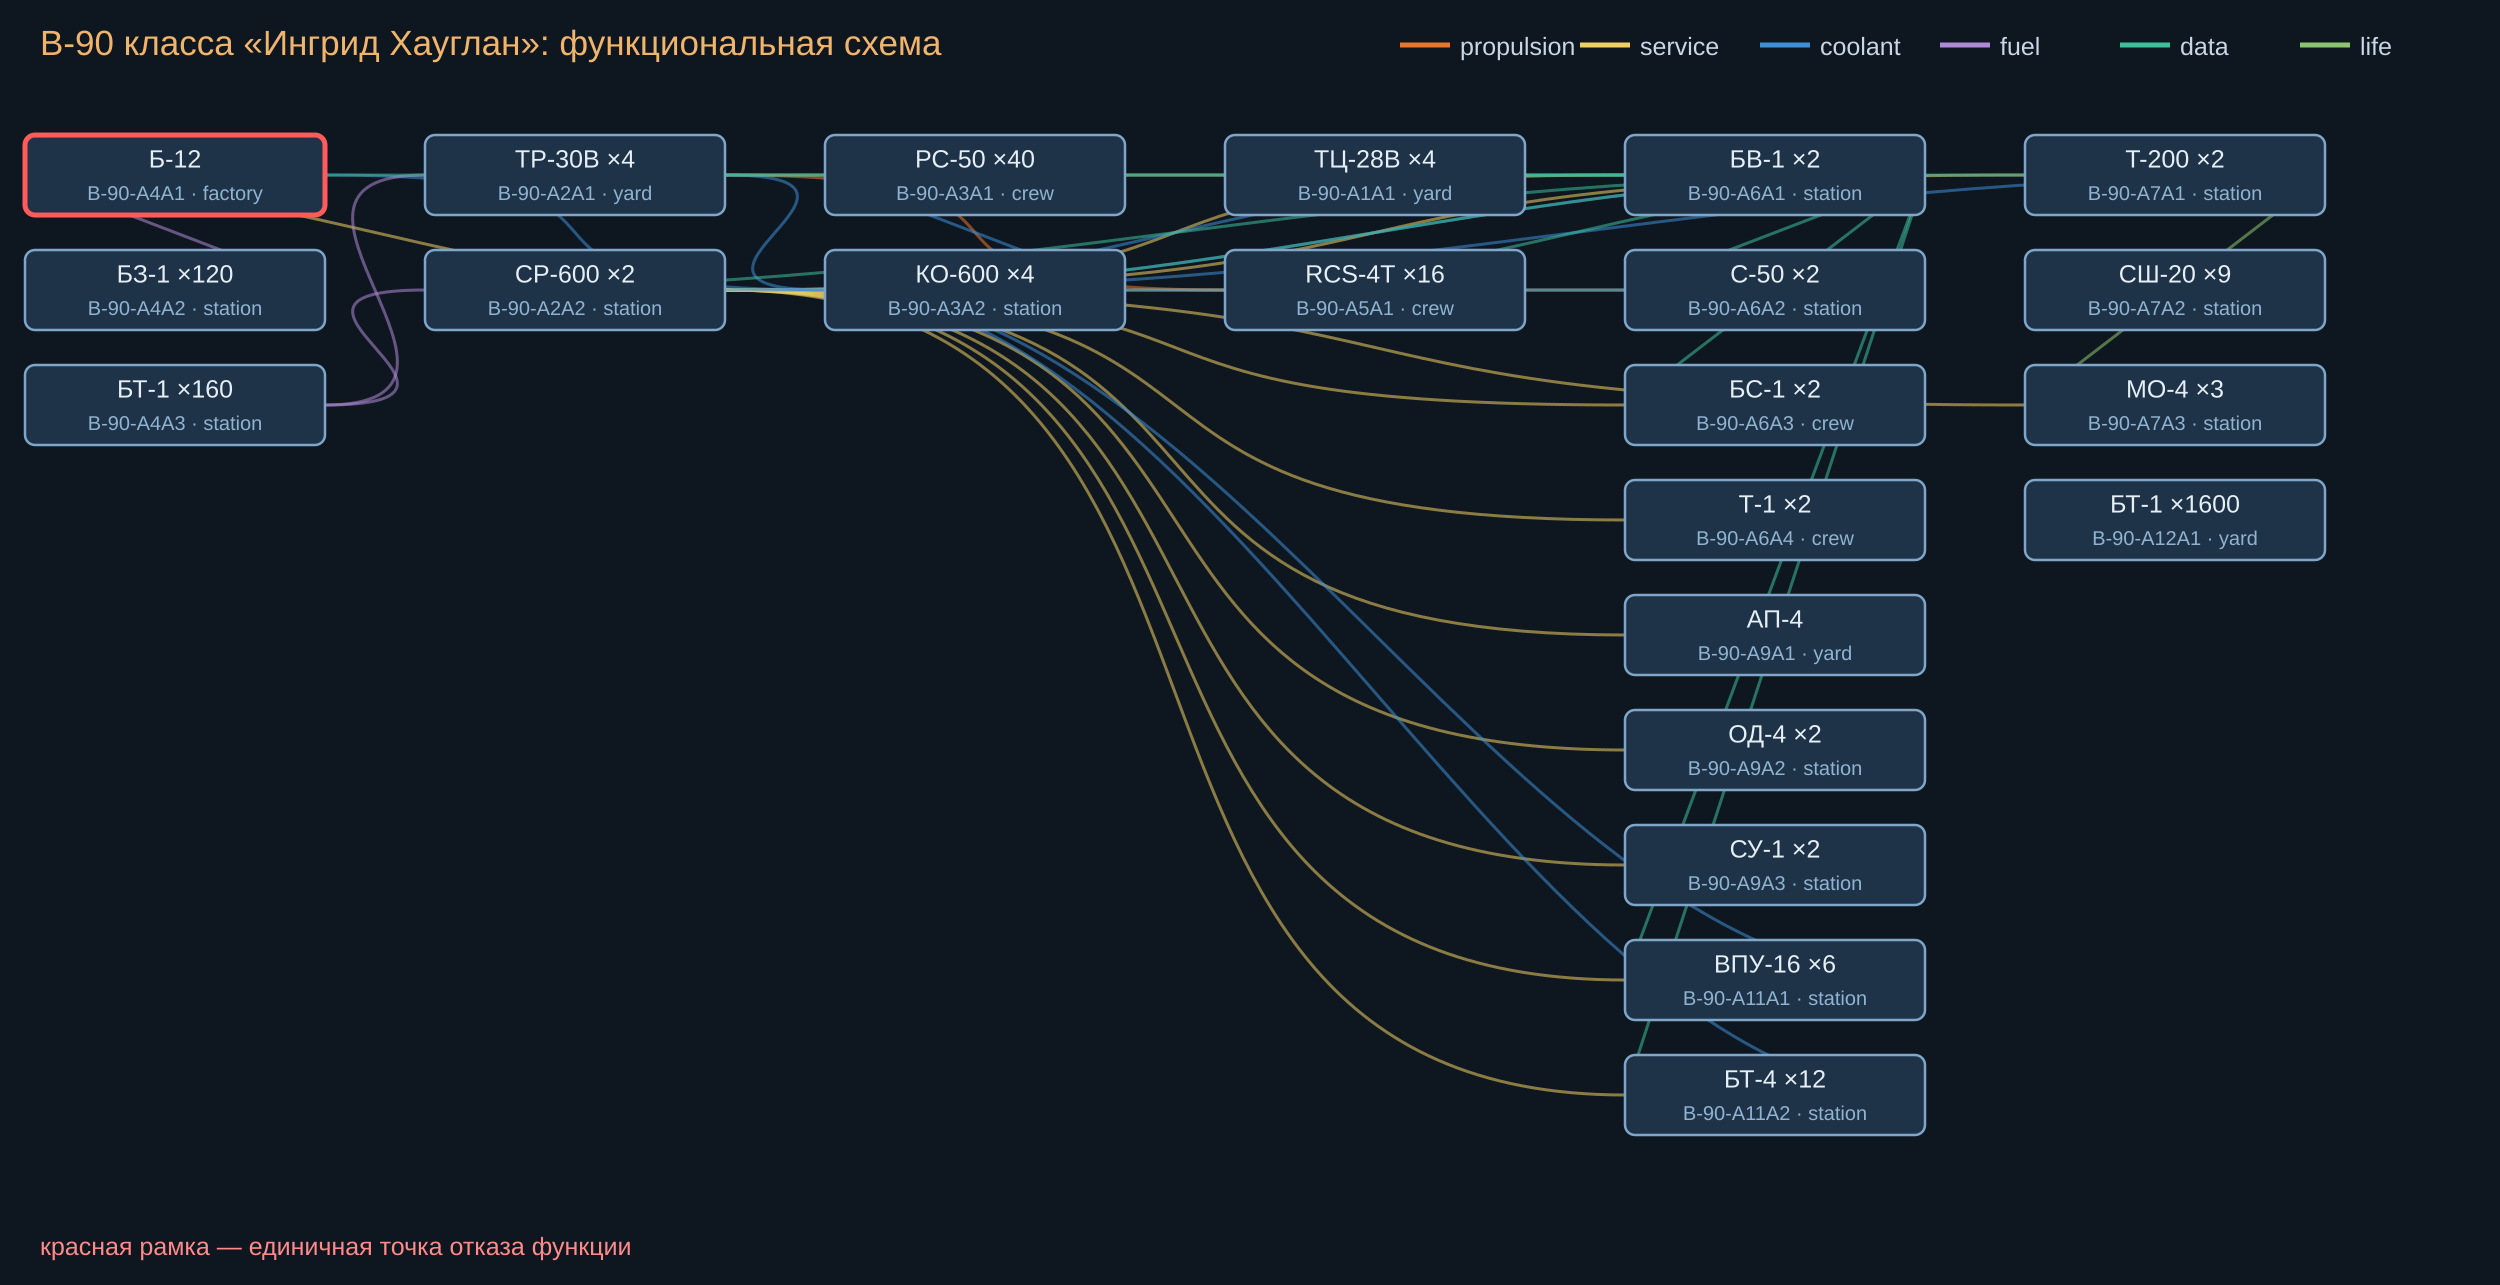
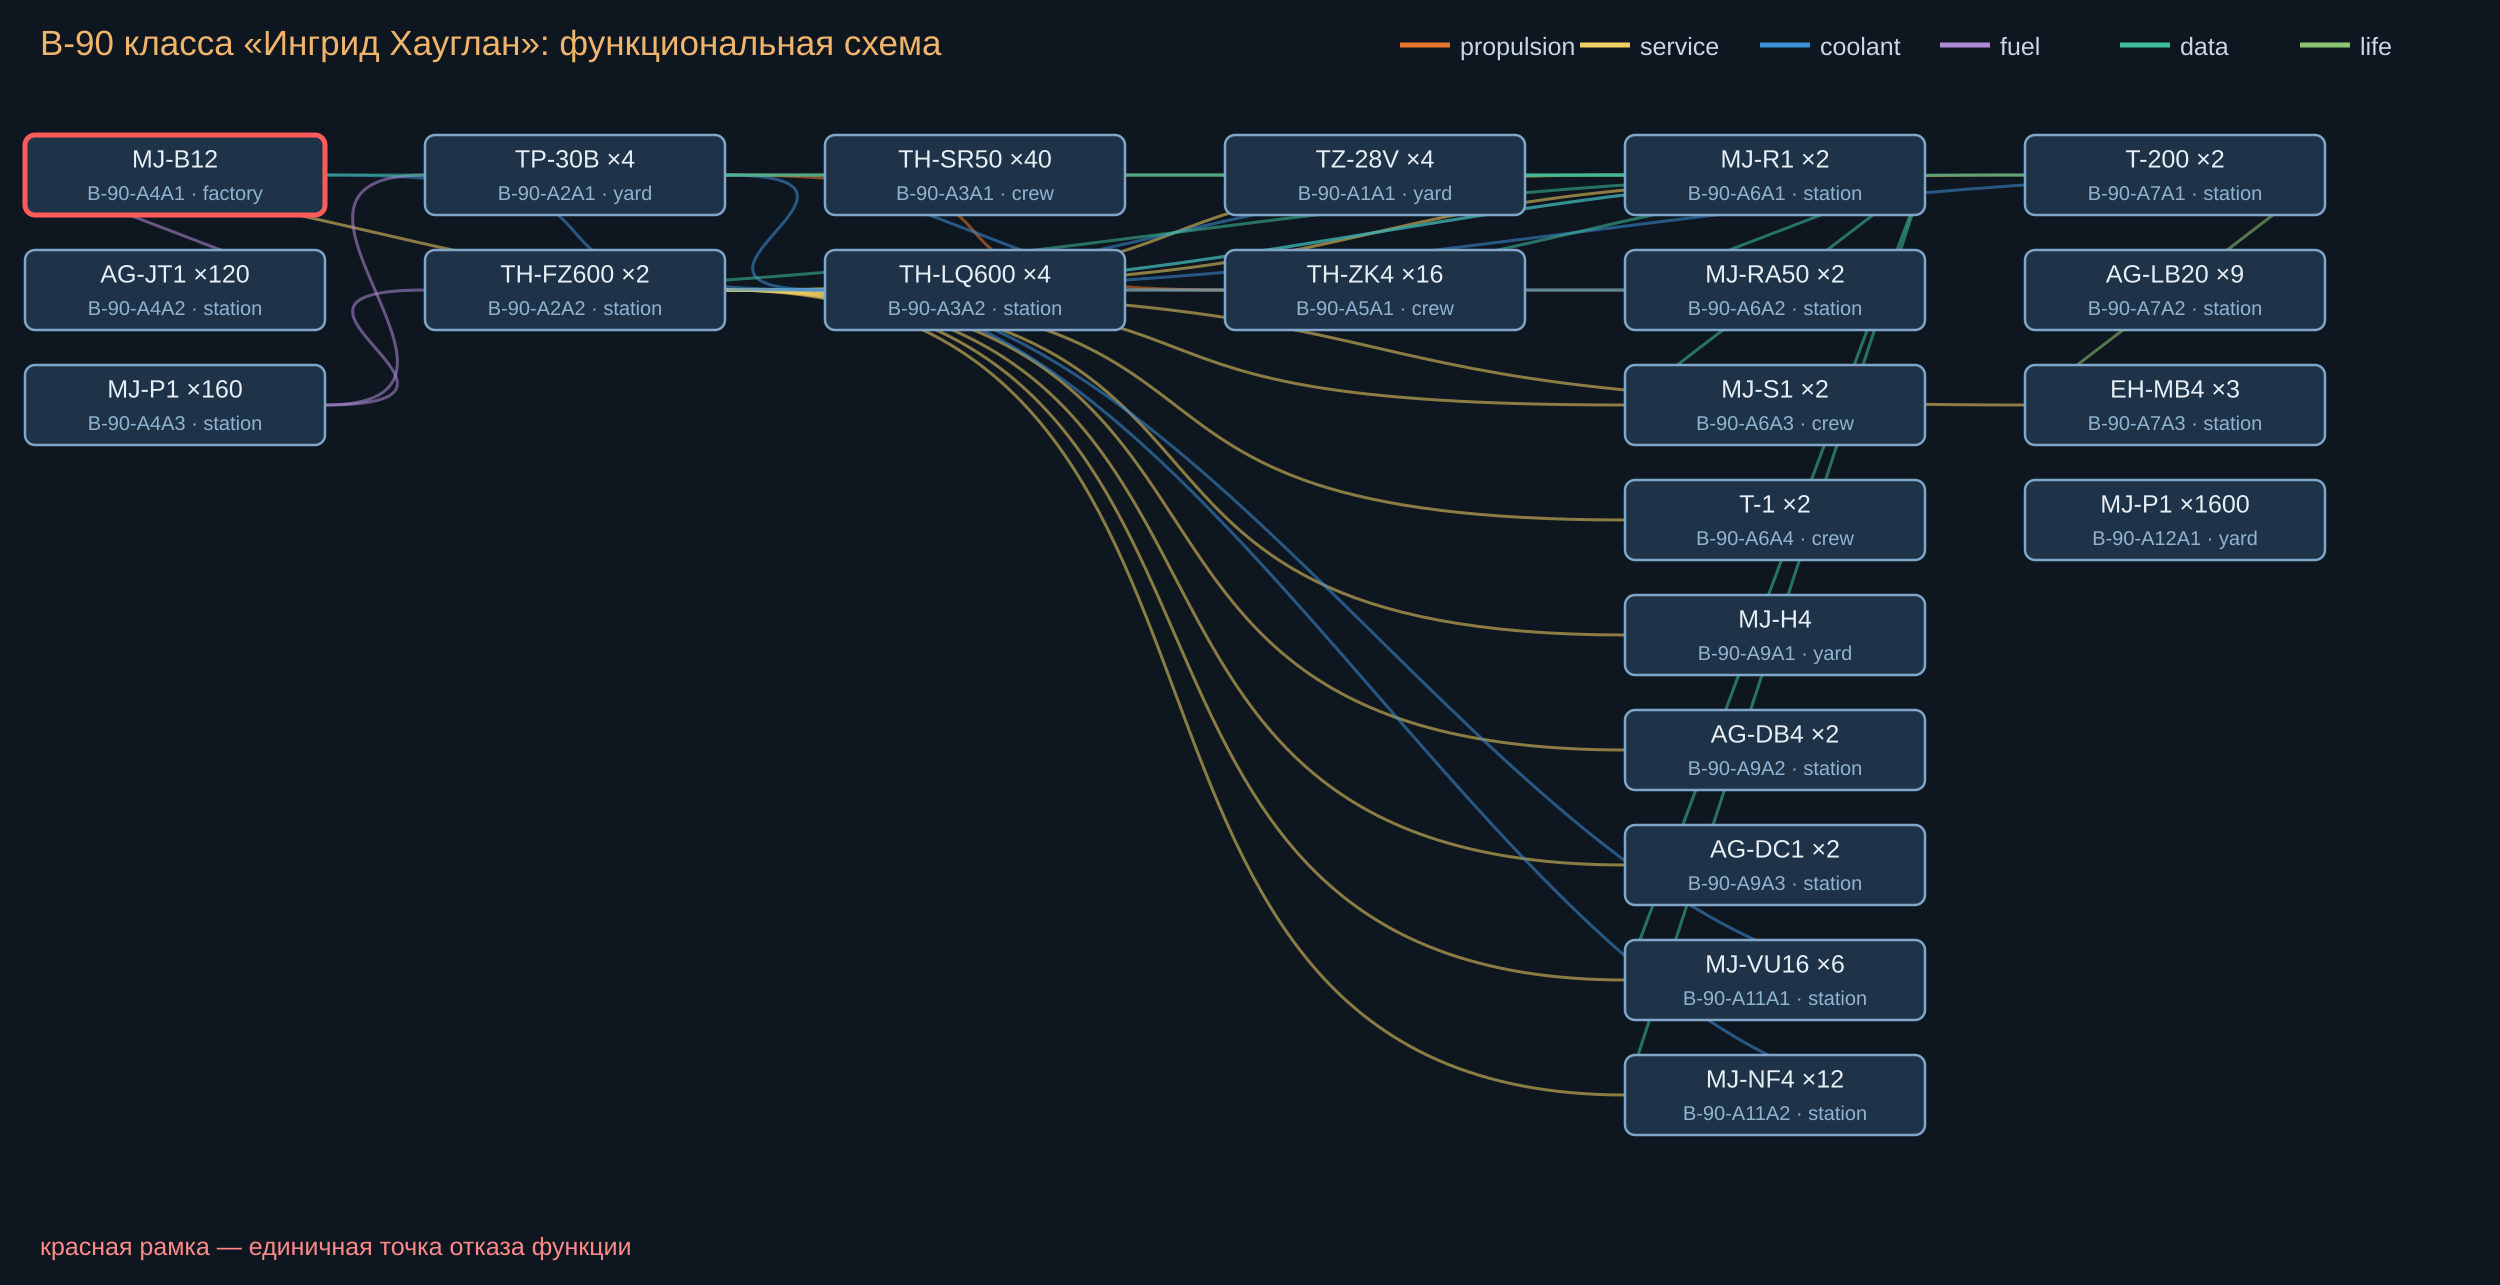
<svg xmlns="http://www.w3.org/2000/svg" viewBox="0 0 1000 514" font-family="Segoe UI, Arial, sans-serif" font-size="10">
  <rect width="100%" height="100%" fill="#0e1620" />
  <text x="16" y="22" fill="#f0b46a" font-size="14">B-90 класса «Ингрид Хауглан»: функциональная схема</text>
  <line x1="560" y1="18" x2="580" y2="18" stroke="#e8762b" stroke-width="2" />
  <text x="584" y="22" fill="#c8d6e5">propulsion</text>
  <line x1="632" y1="18" x2="652" y2="18" stroke="#f0d060" stroke-width="2" />
  <text x="656" y="22" fill="#c8d6e5">service</text>
  <line x1="704" y1="18" x2="724" y2="18" stroke="#3d8fd6" stroke-width="2" />
  <text x="728" y="22" fill="#c8d6e5">coolant</text>
  <line x1="776" y1="18" x2="796" y2="18" stroke="#b08ad6" stroke-width="2" />
  <text x="800" y="22" fill="#c8d6e5">fuel</text>
  <line x1="848" y1="18" x2="868" y2="18" stroke="#3dbf9a" stroke-width="2" />
  <text x="872" y="22" fill="#c8d6e5">data</text>
  <line x1="920" y1="18" x2="940" y2="18" stroke="#8cc56f" stroke-width="2" />
  <text x="944" y="22" fill="#c8d6e5">life</text>
  <path d="M290,70 C450.0,70 330.0,70 490,70" fill="none" stroke="#e8762b" stroke-opacity="0.55" stroke-width="1.2" />
  <path d="M290,70 C450.0,70 330.0,116 490,116" fill="none" stroke="#e8762b" stroke-opacity="0.55" stroke-width="1.2" />
  <path d="M290,116 C370.0,116 250.0,116 330,116" fill="none" stroke="#f0d060" stroke-opacity="0.55" stroke-width="1.2" />
  <path d="M290,116 C210.0,116 90.0,70 10,70" fill="none" stroke="#f0d060" stroke-opacity="0.55" stroke-width="1.2" />
  <path d="M290,116 C530.0,116 410.0,70 650,70" fill="none" stroke="#f0d060" stroke-opacity="0.55" stroke-width="1.2" />
  <path d="M290,116 C530.0,116 410.0,116 650,116" fill="none" stroke="#f0d060" stroke-opacity="0.55" stroke-width="1.2" />
  <path d="M290,116 C530.0,116 410.0,162 650,162" fill="none" stroke="#f0d060" stroke-opacity="0.55" stroke-width="1.2" />
  <path d="M290,116 C530.0,116 410.0,208 650,208" fill="none" stroke="#f0d060" stroke-opacity="0.55" stroke-width="1.2" />
  <path d="M290,116 C610.0,116 490.0,70 810,70" fill="none" stroke="#f0d060" stroke-opacity="0.55" stroke-width="1.2" />
  <path d="M290,116 C610.0,116 490.0,162 810,162" fill="none" stroke="#f0d060" stroke-opacity="0.55" stroke-width="1.2" />
  <path d="M290,116 C530.0,116 410.0,254 650,254" fill="none" stroke="#f0d060" stroke-opacity="0.55" stroke-width="1.2" />
  <path d="M290,116 C530.0,116 410.0,300 650,300" fill="none" stroke="#f0d060" stroke-opacity="0.55" stroke-width="1.2" />
  <path d="M290,116 C530.0,116 410.0,346 650,346" fill="none" stroke="#f0d060" stroke-opacity="0.55" stroke-width="1.2" />
  <path d="M290,116 C530.0,116 410.0,392 650,392" fill="none" stroke="#f0d060" stroke-opacity="0.55" stroke-width="1.2" />
  <path d="M290,116 C530.0,116 410.0,438 650,438" fill="none" stroke="#f0d060" stroke-opacity="0.55" stroke-width="1.2" />
  <path d="M610,70 C530.0,70 410.0,116 330,116" fill="none" stroke="#3d8fd6" stroke-opacity="0.55" stroke-width="1.2" />
  <path d="M290,70 C370.0,70 250.0,116 330,116" fill="none" stroke="#3d8fd6" stroke-opacity="0.55" stroke-width="1.2" />
  <path d="M290,116 C370.0,116 250.0,116 330,116" fill="none" stroke="#3d8fd6" stroke-opacity="0.55" stroke-width="1.2" />
  <path d="M130,70 C290.0,70 170.0,116 330,116" fill="none" stroke="#3d8fd6" stroke-opacity="0.55" stroke-width="1.2" />
  <path d="M770,70 C610.0,70 490.0,116 330,116" fill="none" stroke="#3d8fd6" stroke-opacity="0.55" stroke-width="1.2" />
  <path d="M770,116 C610.0,116 490.0,116 330,116" fill="none" stroke="#3d8fd6" stroke-opacity="0.55" stroke-width="1.2" />
  <path d="M930,70 C690.0,70 570.0,116 330,116" fill="none" stroke="#3d8fd6" stroke-opacity="0.55" stroke-width="1.2" />
  <path d="M770,392 C610.0,392 490.0,116 330,116" fill="none" stroke="#3d8fd6" stroke-opacity="0.55" stroke-width="1.2" />
  <path d="M770,438 C610.0,438 490.0,116 330,116" fill="none" stroke="#3d8fd6" stroke-opacity="0.55" stroke-width="1.2" />
  <path d="M450,116 C450.0,116 330.0,70 330,70" fill="none" stroke="#3d8fd6" stroke-opacity="0.55" stroke-width="1.2" />
  <path d="M130,116 C130.0,116 10.0,70 10,70" fill="none" stroke="#b08ad6" stroke-opacity="0.55" stroke-width="1.2" />
  <path d="M130,162 C210.0,162 90.0,70 170,70" fill="none" stroke="#b08ad6" stroke-opacity="0.55" stroke-width="1.2" />
  <path d="M130,162 C210.0,162 90.0,116 170,116" fill="none" stroke="#b08ad6" stroke-opacity="0.55" stroke-width="1.2" />
  <path d="M770,70 C690.0,70 570.0,70 490,70" fill="none" stroke="#3dbf9a" stroke-opacity="0.55" stroke-width="1.2" />
  <path d="M770,70 C530.0,70 410.0,70 170,70" fill="none" stroke="#3dbf9a" stroke-opacity="0.55" stroke-width="1.2" />
  <path d="M770,70 C530.0,70 410.0,116 170,116" fill="none" stroke="#3dbf9a" stroke-opacity="0.55" stroke-width="1.2" />
  <path d="M770,70 C610.0,70 490.0,116 330,116" fill="none" stroke="#3dbf9a" stroke-opacity="0.55" stroke-width="1.2" />
  <path d="M770,70 C450.0,70 330.0,70 10,70" fill="none" stroke="#3dbf9a" stroke-opacity="0.55" stroke-width="1.2" />
  <path d="M770,70 C690.0,70 570.0,116 490,116" fill="none" stroke="#3dbf9a" stroke-opacity="0.55" stroke-width="1.2" />
  <path d="M770,70 C770.0,70 650.0,116 650,116" fill="none" stroke="#3dbf9a" stroke-opacity="0.55" stroke-width="1.2" />
  <path d="M770,70 C770.0,70 650.0,162 650,162" fill="none" stroke="#3dbf9a" stroke-opacity="0.55" stroke-width="1.2" />
  <path d="M770,70 C850.0,70 730.0,70 810,70" fill="none" stroke="#3dbf9a" stroke-opacity="0.55" stroke-width="1.2" />
  <path d="M770,70 C770.0,70 650.0,392 650,392" fill="none" stroke="#3dbf9a" stroke-opacity="0.55" stroke-width="1.2" />
  <path d="M770,70 C770.0,70 650.0,438 650,438" fill="none" stroke="#3dbf9a" stroke-opacity="0.55" stroke-width="1.2" />
  <path d="M930,70 C930.0,70 810.0,162 810,162" fill="none" stroke="#8cc56f" stroke-opacity="0.55" stroke-width="1.2" />
  <rect x="490" y="54" width="120" height="32" rx="4" fill="#1f3348" stroke="#7fa6c9" stroke-width="1" />
-   <text x="550" y="67" fill="#e6eef6" text-anchor="middle">ТЦ-28В ×4</text>
+   <text x="550" y="67" fill="#e6eef6" text-anchor="middle">TZ-28V ×4</text>
  <text x="550" y="80" fill="#8fb3d1" text-anchor="middle" font-size="8">B-90-A1A1 · yard</text>
  <rect x="170" y="54" width="120" height="32" rx="4" fill="#1f3348" stroke="#7fa6c9" stroke-width="1" />
  <text x="230" y="67" fill="#e6eef6" text-anchor="middle">ТР-30В ×4</text>
  <text x="230" y="80" fill="#8fb3d1" text-anchor="middle" font-size="8">B-90-A2A1 · yard</text>
  <rect x="170" y="100" width="120" height="32" rx="4" fill="#1f3348" stroke="#7fa6c9" stroke-width="1" />
-   <text x="230" y="113" fill="#e6eef6" text-anchor="middle">СР-600 ×2</text>
+   <text x="230" y="113" fill="#e6eef6" text-anchor="middle">TH-FZ600 ×2</text>
  <text x="230" y="126" fill="#8fb3d1" text-anchor="middle" font-size="8">B-90-A2A2 · station</text>
  <rect x="330" y="54" width="120" height="32" rx="4" fill="#1f3348" stroke="#7fa6c9" stroke-width="1" />
-   <text x="390" y="67" fill="#e6eef6" text-anchor="middle">РС-50 ×40</text>
+   <text x="390" y="67" fill="#e6eef6" text-anchor="middle">TH-SR50 ×40</text>
  <text x="390" y="80" fill="#8fb3d1" text-anchor="middle" font-size="8">B-90-A3A1 · crew</text>
  <rect x="330" y="100" width="120" height="32" rx="4" fill="#1f3348" stroke="#7fa6c9" stroke-width="1" />
-   <text x="390" y="113" fill="#e6eef6" text-anchor="middle">КО-600 ×4</text>
+   <text x="390" y="113" fill="#e6eef6" text-anchor="middle">TH-LQ600 ×4</text>
  <text x="390" y="126" fill="#8fb3d1" text-anchor="middle" font-size="8">B-90-A3A2 · station</text>
  <rect x="10" y="54" width="120" height="32" rx="4" fill="#1f3348" stroke="#ff5b5b" stroke-width="2" />
-   <text x="70" y="67" fill="#e6eef6" text-anchor="middle">Б-12</text>
+   <text x="70" y="67" fill="#e6eef6" text-anchor="middle">MJ-B12</text>
  <text x="70" y="80" fill="#8fb3d1" text-anchor="middle" font-size="8">B-90-A4A1 · factory</text>
  <rect x="10" y="100" width="120" height="32" rx="4" fill="#1f3348" stroke="#7fa6c9" stroke-width="1" />
-   <text x="70" y="113" fill="#e6eef6" text-anchor="middle">БЗ-1 ×120</text>
+   <text x="70" y="113" fill="#e6eef6" text-anchor="middle">AG-JT1 ×120</text>
  <text x="70" y="126" fill="#8fb3d1" text-anchor="middle" font-size="8">B-90-A4A2 · station</text>
  <rect x="10" y="146" width="120" height="32" rx="4" fill="#1f3348" stroke="#7fa6c9" stroke-width="1" />
-   <text x="70" y="159" fill="#e6eef6" text-anchor="middle">БТ-1 ×160</text>
+   <text x="70" y="159" fill="#e6eef6" text-anchor="middle">MJ-P1 ×160</text>
  <text x="70" y="172" fill="#8fb3d1" text-anchor="middle" font-size="8">B-90-A4A3 · station</text>
  <rect x="490" y="100" width="120" height="32" rx="4" fill="#1f3348" stroke="#7fa6c9" stroke-width="1" />
-   <text x="550" y="113" fill="#e6eef6" text-anchor="middle">RCS-4Т ×16</text>
+   <text x="550" y="113" fill="#e6eef6" text-anchor="middle">TH-ZK4 ×16</text>
  <text x="550" y="126" fill="#8fb3d1" text-anchor="middle" font-size="8">B-90-A5A1 · crew</text>
  <rect x="650" y="54" width="120" height="32" rx="4" fill="#1f3348" stroke="#7fa6c9" stroke-width="1" />
-   <text x="710" y="67" fill="#e6eef6" text-anchor="middle">БВ-1 ×2</text>
+   <text x="710" y="67" fill="#e6eef6" text-anchor="middle">MJ-R1 ×2</text>
  <text x="710" y="80" fill="#8fb3d1" text-anchor="middle" font-size="8">B-90-A6A1 · station</text>
  <rect x="650" y="100" width="120" height="32" rx="4" fill="#1f3348" stroke="#7fa6c9" stroke-width="1" />
-   <text x="710" y="113" fill="#e6eef6" text-anchor="middle">С-50 ×2</text>
+   <text x="710" y="113" fill="#e6eef6" text-anchor="middle">MJ-RA50 ×2</text>
  <text x="710" y="126" fill="#8fb3d1" text-anchor="middle" font-size="8">B-90-A6A2 · station</text>
  <rect x="650" y="146" width="120" height="32" rx="4" fill="#1f3348" stroke="#7fa6c9" stroke-width="1" />
-   <text x="710" y="159" fill="#e6eef6" text-anchor="middle">БС-1 ×2</text>
+   <text x="710" y="159" fill="#e6eef6" text-anchor="middle">MJ-S1 ×2</text>
  <text x="710" y="172" fill="#8fb3d1" text-anchor="middle" font-size="8">B-90-A6A3 · crew</text>
  <rect x="650" y="192" width="120" height="32" rx="4" fill="#1f3348" stroke="#7fa6c9" stroke-width="1" />
-   <text x="710" y="205" fill="#e6eef6" text-anchor="middle">Т-1 ×2</text>
+   <text x="710" y="205" fill="#e6eef6" text-anchor="middle">T-1 ×2</text>
  <text x="710" y="218" fill="#8fb3d1" text-anchor="middle" font-size="8">B-90-A6A4 · crew</text>
  <rect x="810" y="54" width="120" height="32" rx="4" fill="#1f3348" stroke="#7fa6c9" stroke-width="1" />
  <text x="870" y="67" fill="#e6eef6" text-anchor="middle">T-200 ×2</text>
  <text x="870" y="80" fill="#8fb3d1" text-anchor="middle" font-size="8">B-90-A7A1 · station</text>
  <rect x="810" y="100" width="120" height="32" rx="4" fill="#1f3348" stroke="#7fa6c9" stroke-width="1" />
-   <text x="870" y="113" fill="#e6eef6" text-anchor="middle">СШ-20 ×9</text>
+   <text x="870" y="113" fill="#e6eef6" text-anchor="middle">AG-LB20 ×9</text>
  <text x="870" y="126" fill="#8fb3d1" text-anchor="middle" font-size="8">B-90-A7A2 · station</text>
  <rect x="810" y="146" width="120" height="32" rx="4" fill="#1f3348" stroke="#7fa6c9" stroke-width="1" />
-   <text x="870" y="159" fill="#e6eef6" text-anchor="middle">МО-4 ×3</text>
+   <text x="870" y="159" fill="#e6eef6" text-anchor="middle">EH-MB4 ×3</text>
  <text x="870" y="172" fill="#8fb3d1" text-anchor="middle" font-size="8">B-90-A7A3 · station</text>
  <rect x="650" y="238" width="120" height="32" rx="4" fill="#1f3348" stroke="#7fa6c9" stroke-width="1" />
-   <text x="710" y="251" fill="#e6eef6" text-anchor="middle">АП-4</text>
+   <text x="710" y="251" fill="#e6eef6" text-anchor="middle">MJ-H4</text>
  <text x="710" y="264" fill="#8fb3d1" text-anchor="middle" font-size="8">B-90-A9A1 · yard</text>
  <rect x="650" y="284" width="120" height="32" rx="4" fill="#1f3348" stroke="#7fa6c9" stroke-width="1" />
-   <text x="710" y="297" fill="#e6eef6" text-anchor="middle">ОД-4 ×2</text>
+   <text x="710" y="297" fill="#e6eef6" text-anchor="middle">AG-DB4 ×2</text>
  <text x="710" y="310" fill="#8fb3d1" text-anchor="middle" font-size="8">B-90-A9A2 · station</text>
  <rect x="650" y="330" width="120" height="32" rx="4" fill="#1f3348" stroke="#7fa6c9" stroke-width="1" />
-   <text x="710" y="343" fill="#e6eef6" text-anchor="middle">СУ-1 ×2</text>
+   <text x="710" y="343" fill="#e6eef6" text-anchor="middle">AG-DC1 ×2</text>
  <text x="710" y="356" fill="#8fb3d1" text-anchor="middle" font-size="8">B-90-A9A3 · station</text>
  <rect x="650" y="376" width="120" height="32" rx="4" fill="#1f3348" stroke="#7fa6c9" stroke-width="1" />
-   <text x="710" y="389" fill="#e6eef6" text-anchor="middle">ВПУ-16 ×6</text>
+   <text x="710" y="389" fill="#e6eef6" text-anchor="middle">MJ-VU16 ×6</text>
  <text x="710" y="402" fill="#8fb3d1" text-anchor="middle" font-size="8">B-90-A11A1 · station</text>
  <rect x="650" y="422" width="120" height="32" rx="4" fill="#1f3348" stroke="#7fa6c9" stroke-width="1" />
-   <text x="710" y="435" fill="#e6eef6" text-anchor="middle">БТ-4 ×12</text>
+   <text x="710" y="435" fill="#e6eef6" text-anchor="middle">MJ-NF4 ×12</text>
  <text x="710" y="448" fill="#8fb3d1" text-anchor="middle" font-size="8">B-90-A11A2 · station</text>
  <rect x="810" y="192" width="120" height="32" rx="4" fill="#1f3348" stroke="#7fa6c9" stroke-width="1" />
-   <text x="870" y="205" fill="#e6eef6" text-anchor="middle">БТ-1 ×1600</text>
+   <text x="870" y="205" fill="#e6eef6" text-anchor="middle">MJ-P1 ×1600</text>
  <text x="870" y="218" fill="#8fb3d1" text-anchor="middle" font-size="8">B-90-A12A1 · yard</text>
  <text x="16" y="502" fill="#ff8a8a">красная рамка — единичная точка отказа функции</text>
</svg>
